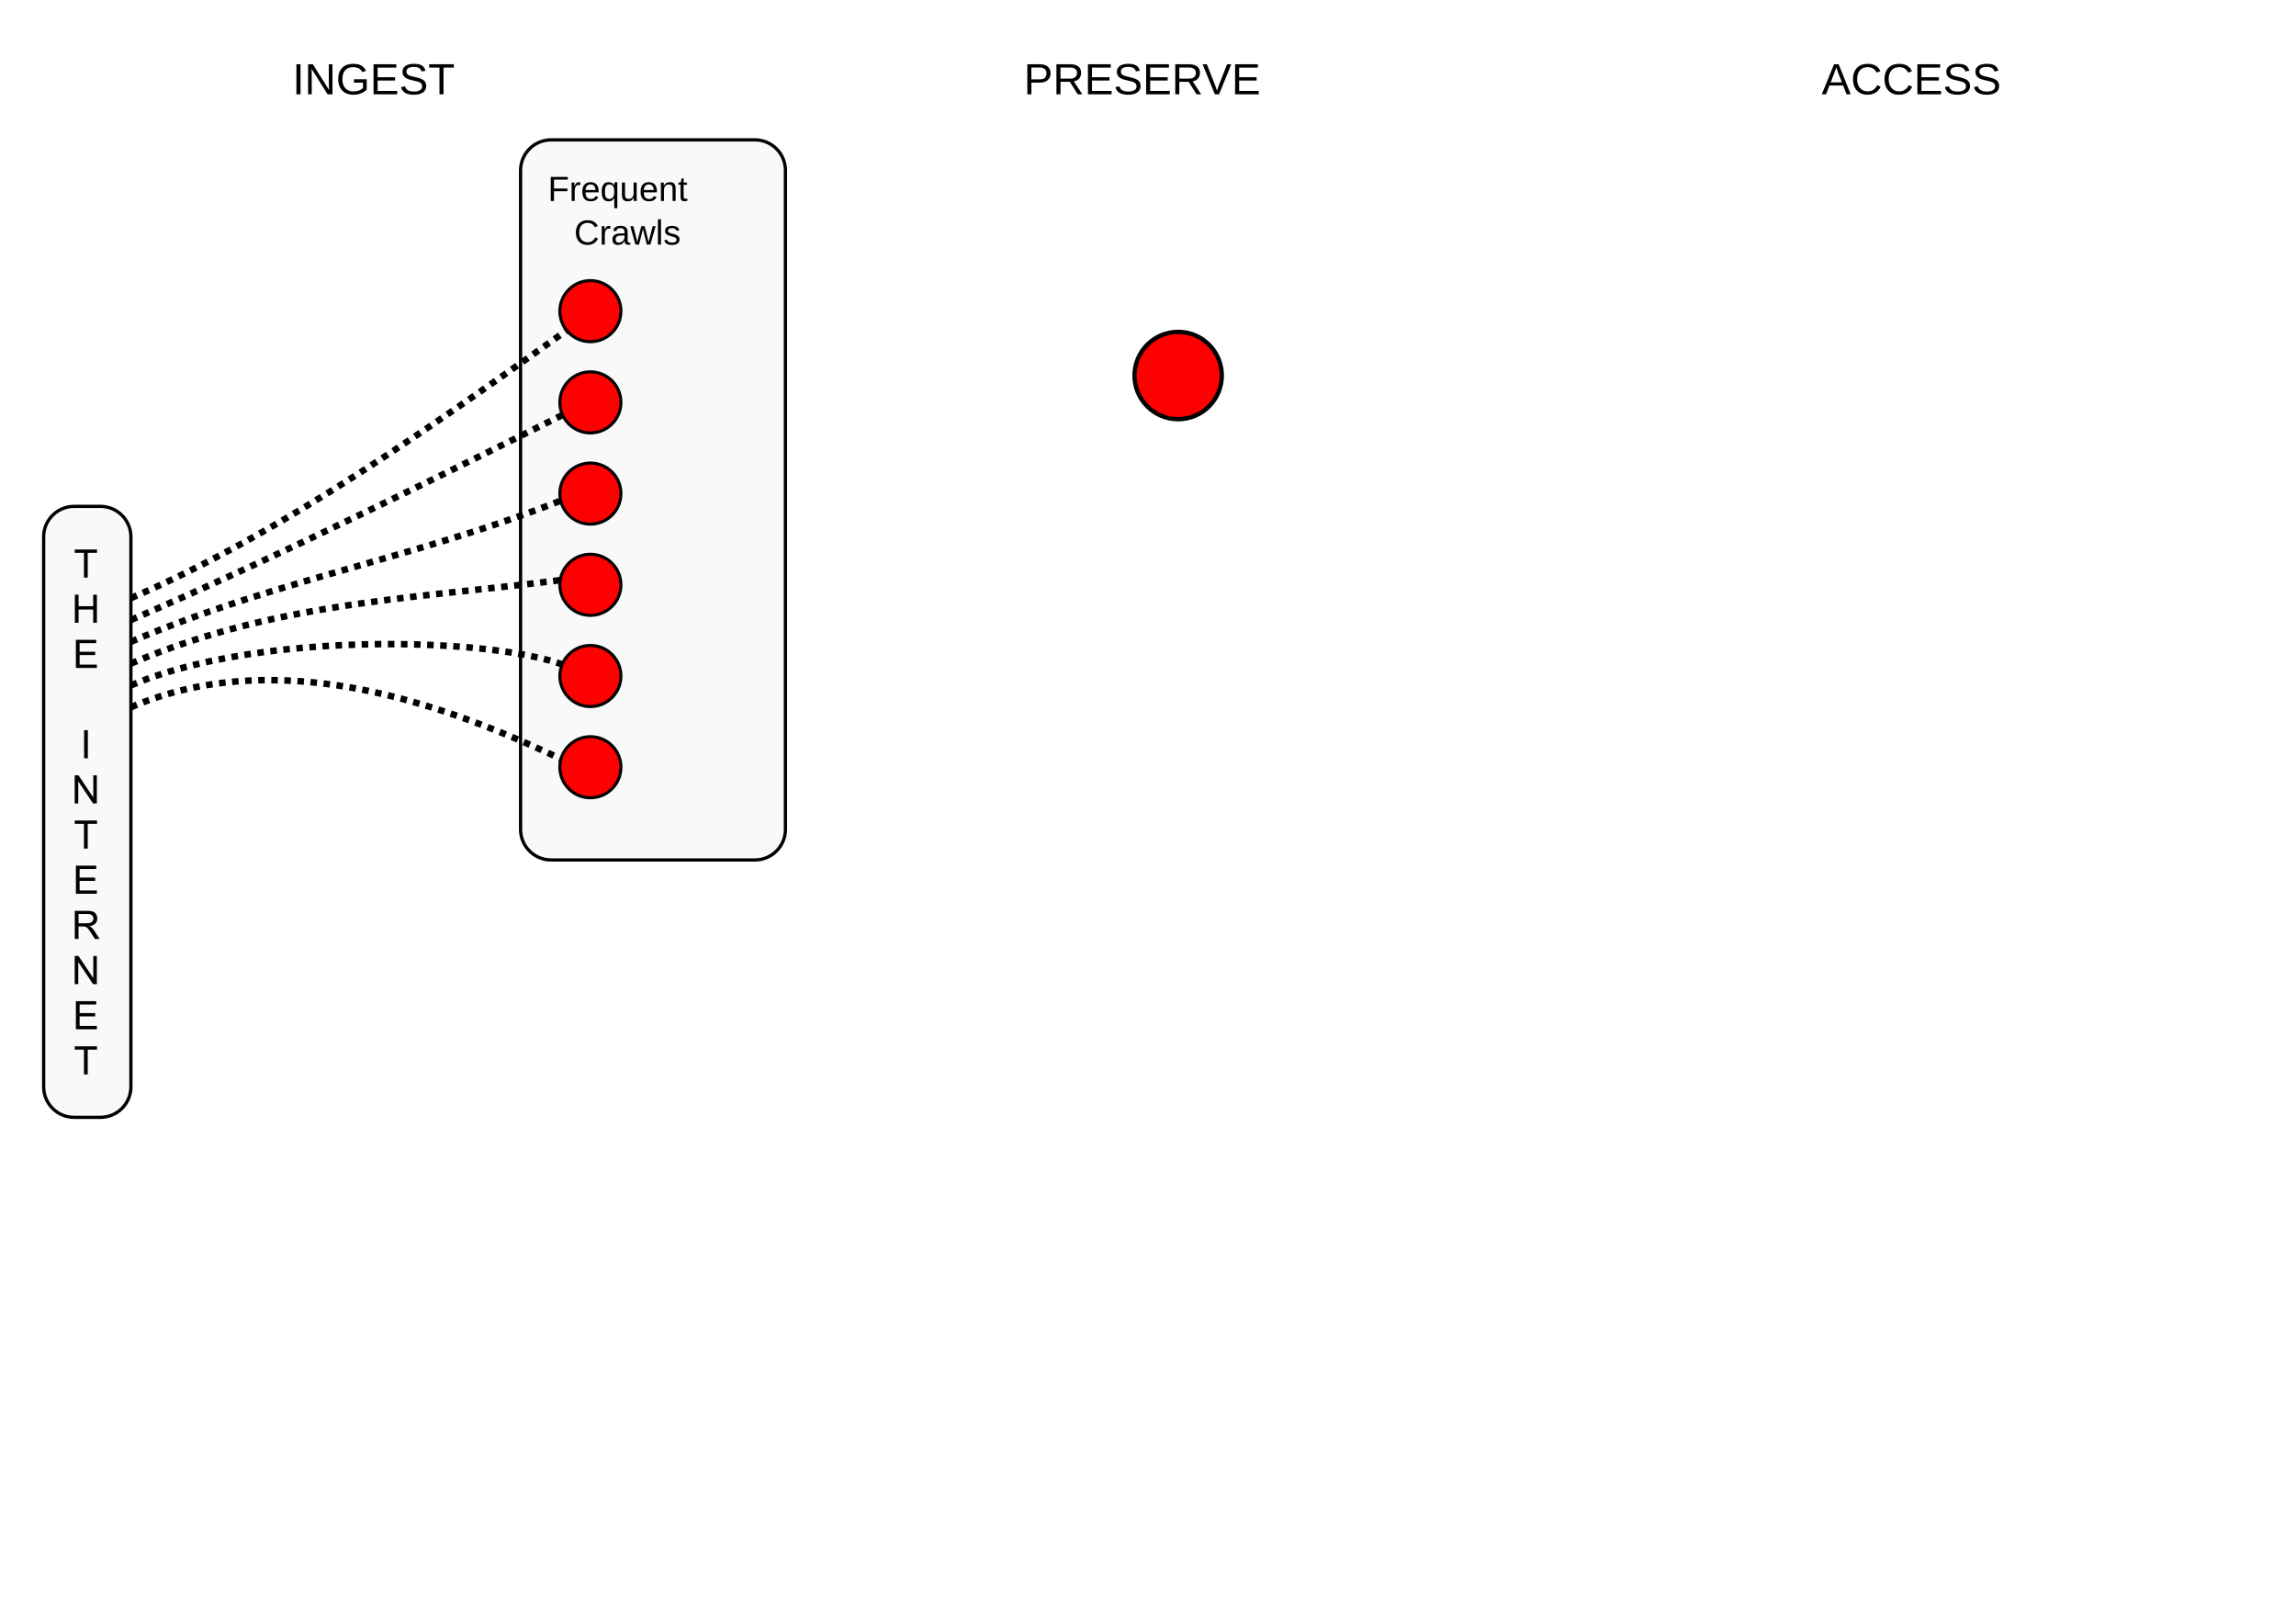
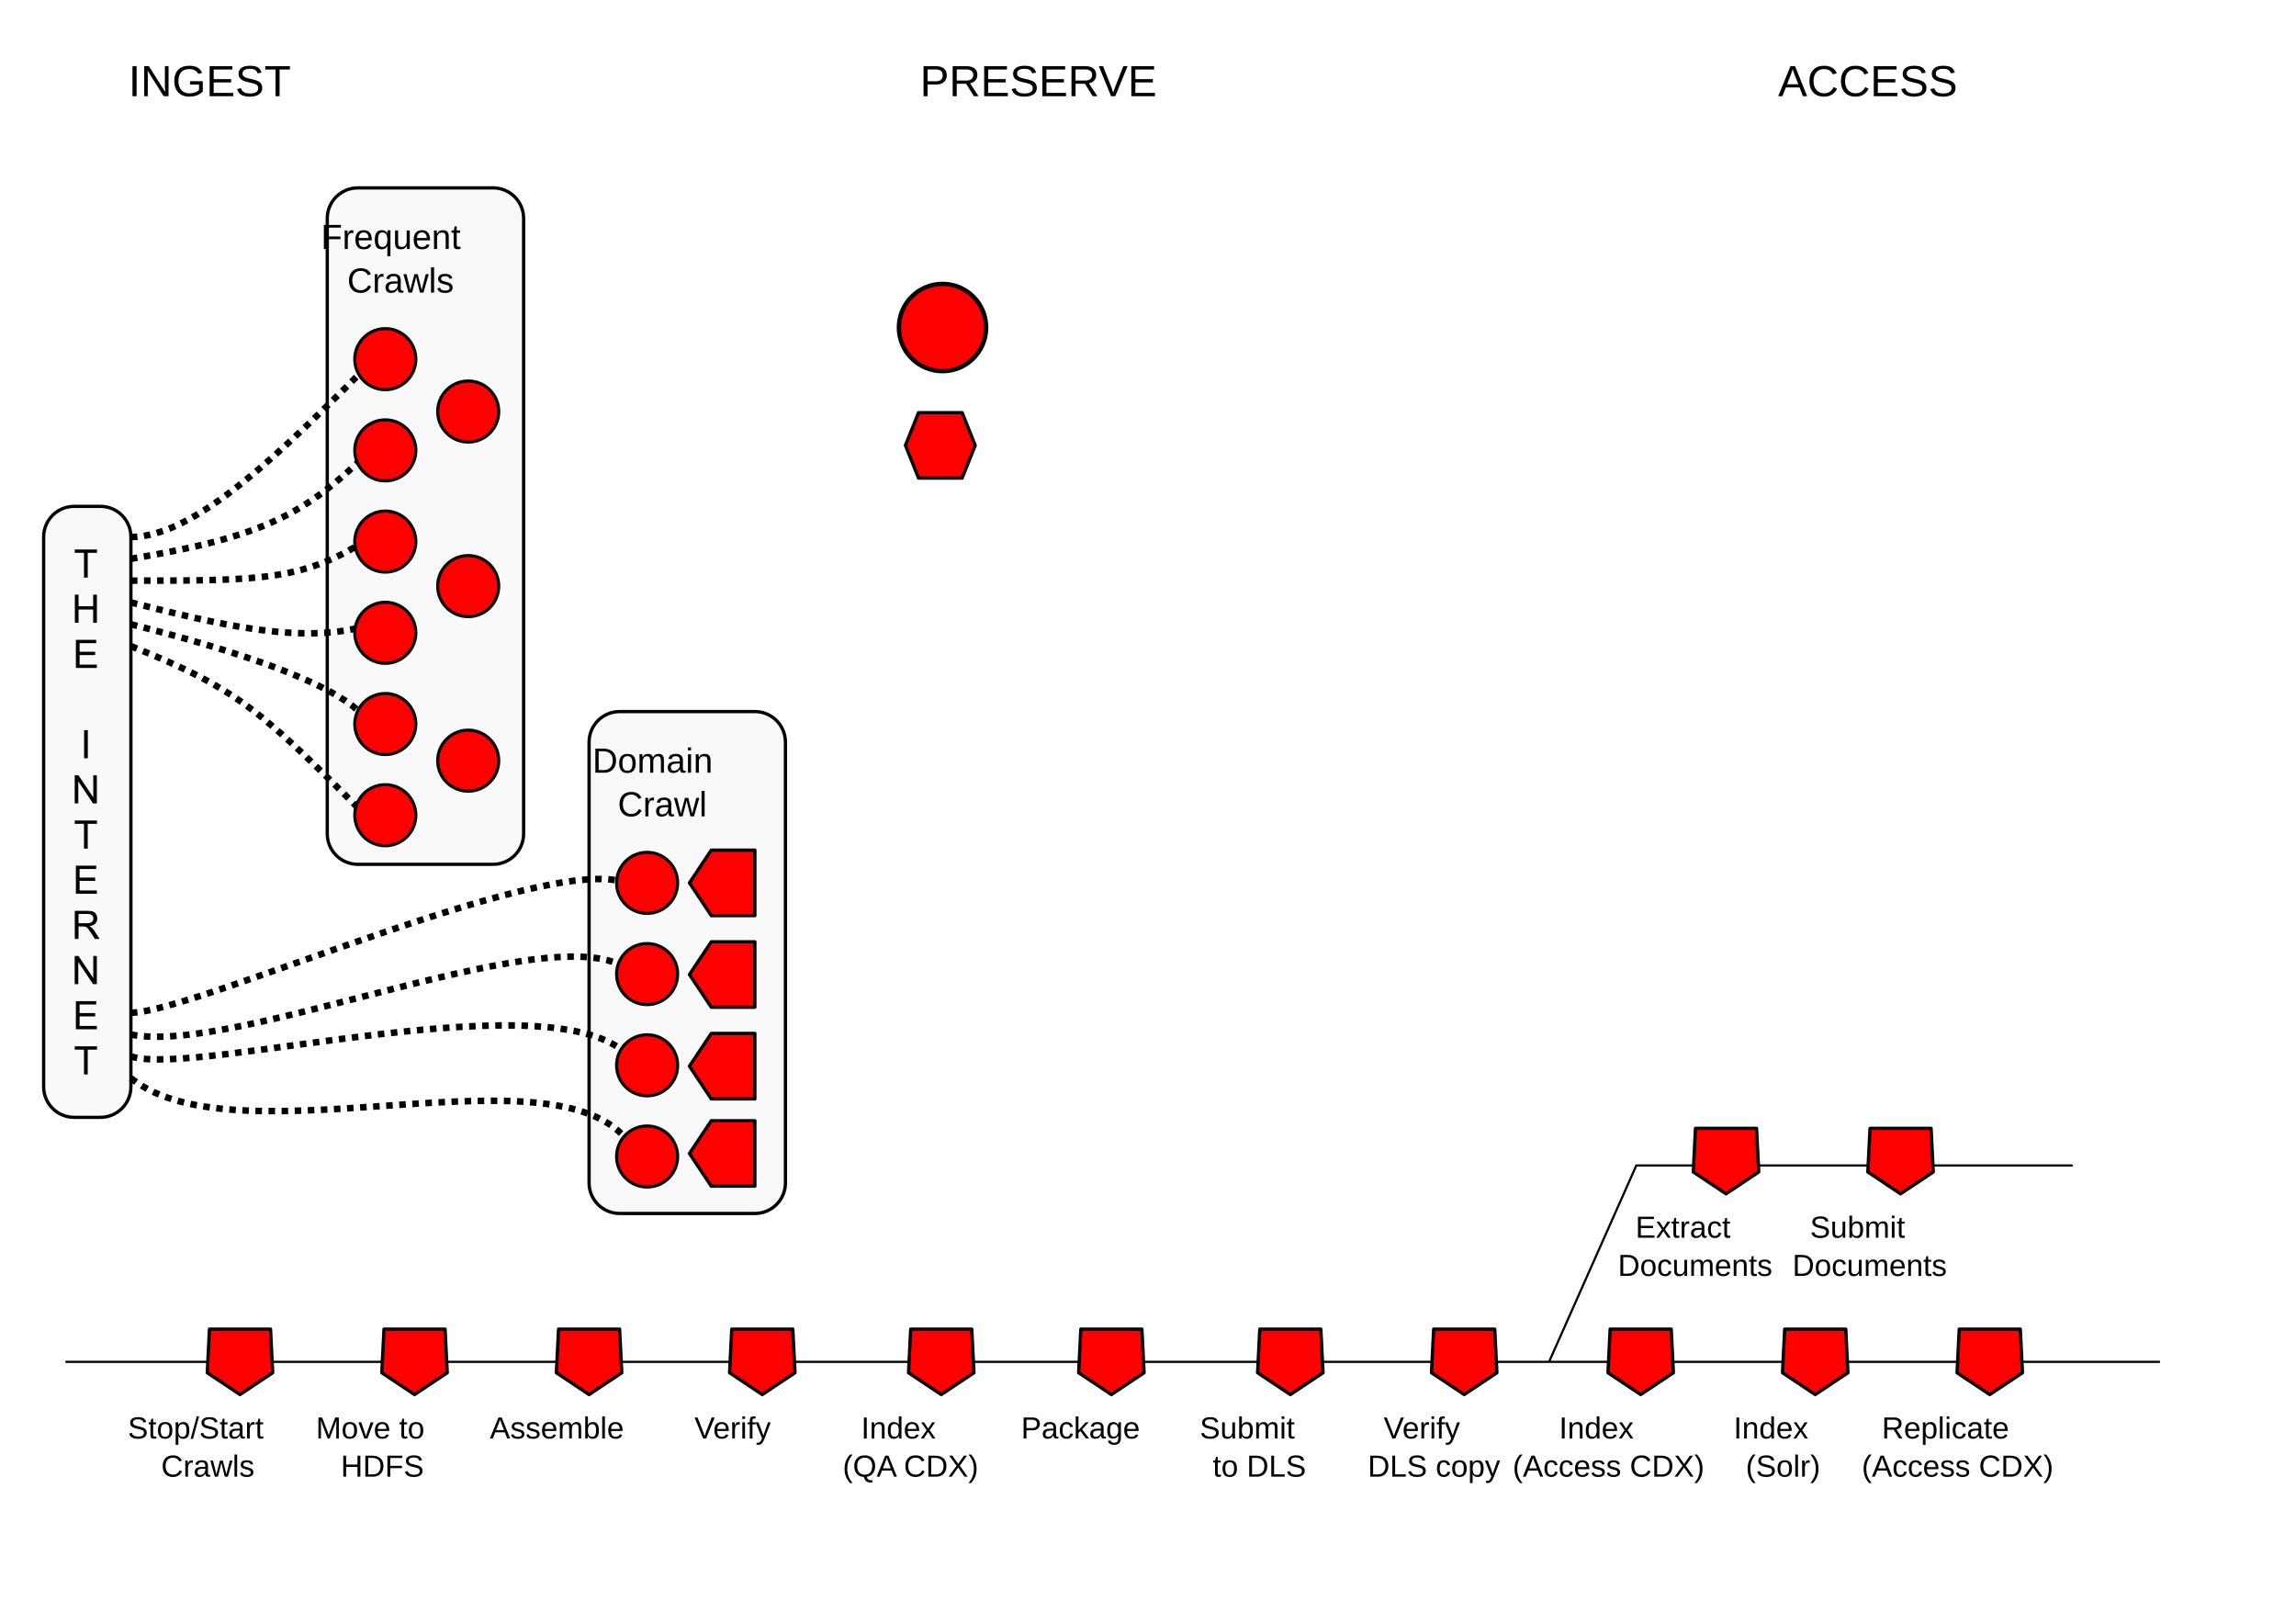
<svg xmlns="http://www.w3.org/2000/svg" width="1052.362" height="744.094" id="svg2" version="1.1">
  <defs id="defs4" />
  <g id="layer1" transform="translate(0,-308.2677)">
-     <rect style="fill:#f9f9f9;stroke:#000000;stroke-width:1.5;stroke-linejoin:round;stroke-miterlimit:4;stroke-opacity:1;stroke-dasharray:none;stroke-dashoffset:0" id="rect3903" width="121.398" height="330" x="238.602" y="372.362" ry="14" />
-     <path style="fill:#ff0000;fill-opacity:1;stroke:#000000;stroke-width:2;stroke-linejoin:round;stroke-miterlimit:4;stroke-opacity:1;stroke-dasharray:none" id="hdfs-prod" d="m 360,254.094 a 20,20 0 1 1 -40,0 20,20 0 1 1 40,0 z" transform="matrix(1,0,0,-1,200,734.4567)">
+     <path id="path3247" d="m 710,932.362 40,-90 200,0" style="fill:none;stroke:#000000;stroke-width:1px;stroke-linecap:butt;stroke-linejoin:miter;stroke-opacity:1" />
+     <path style="fill:none;stroke:#000000;stroke-width:1px;stroke-linecap:butt;stroke-linejoin:miter;stroke-opacity:1" d="m 30,932.362 960,0" id="path3139" />
+     <rect style="fill:#f9f9f9;stroke:#000000;stroke-width:1.5;stroke-linejoin:round;stroke-miterlimit:4;stroke-opacity:1;stroke-dasharray:none;stroke-dashoffset:0" id="frequent-crawls" width="90" height="310" x="150" y="394.362" ry="14">
+       </rect>
+     <path style="fill:#ff0000;fill-opacity:1;stroke:#000000;stroke-width:2;stroke-linejoin:round;stroke-miterlimit:4;stroke-opacity:1;stroke-dasharray:none" id="hdfs-prod" d="m 360,254.094 a 20,20 0 1 1 -40,0 20,20 0 1 1 40,0 z" transform="matrix(1,0,0,-1,92,712.4567)">
      </path>
-     <path style="fill:none;stroke:#000000;stroke-width:3;stroke-linecap:butt;stroke-linejoin:miter;stroke-miterlimit:4;stroke-opacity:1;stroke-dasharray:3, 3;stroke-dashoffset:0" d="m 60,582.362 c 70,-30 140,-80 210,-130" id="pc-daily-rate">
+     <path style="fill:none;stroke:#000000;stroke-width:3;stroke-linecap:butt;stroke-linejoin:miter;stroke-miterlimit:4;stroke-opacity:1;stroke-dasharray:3, 3;stroke-dashoffset:0" d="m 60,554.362 c 30,0 70,-40 110,-80" id="pc-daily-rate">
      </path>
-     <path id="pc-weekly-rate" d="m 60,592.362 c 70,-30 150,-70 210,-100" style="fill:none;stroke:#000000;stroke-width:3;stroke-linecap:butt;stroke-linejoin:miter;stroke-miterlimit:4;stroke-opacity:1;stroke-dasharray:3, 3;stroke-dashoffset:0">
+     <path id="pc-weekly-rate" d="m 60,564.362 c 60,-10 80,-20 110,-50" style="fill:none;stroke:#000000;stroke-width:3;stroke-linecap:butt;stroke-linejoin:miter;stroke-miterlimit:4;stroke-opacity:1;stroke-dasharray:3, 3;stroke-dashoffset:0">
      </path>
-     <path transform="matrix(0.7,0,0,-0.7,32.60156,628.7283)" d="m 360,254.094 a 20,20 0 1 1 -40,0 20,20 0 1 1 40,0 z" id="h3-pc-daily" style="fill:#ff0000;fill-opacity:1;stroke:#000000;stroke-width:2;stroke-linejoin:round;stroke-miterlimit:4;stroke-opacity:1;stroke-dasharray:none">
+     <path transform="matrix(0.7,0,0,-0.7,-61.39844,650.7283)" d="m 360,254.094 a 20,20 0 1 1 -40,0 20,20 0 1 1 40,0 z" id="h3-pc-daily" style="fill:#ff0000;fill-opacity:1;stroke:#000000;stroke-width:2;stroke-linejoin:round;stroke-miterlimit:4;stroke-opacity:1;stroke-dasharray:none">
      </path>
-     <path style="fill:#ff0000;fill-opacity:1;stroke:#000000;stroke-width:2;stroke-linejoin:round;stroke-miterlimit:4;stroke-opacity:1;stroke-dasharray:none" id="h3-pc-weekly" d="m 360,254.094 a 20,20 0 1 1 -40,0 20,20 0 1 1 40,0 z" transform="matrix(0.7,0,0,-0.7,32.60156,670.5283)">
+     <path style="fill:#ff0000;fill-opacity:1;stroke:#000000;stroke-width:2;stroke-linejoin:round;stroke-miterlimit:4;stroke-opacity:1;stroke-dasharray:none" id="h3-pc-weekly" d="m 360,254.094 a 20,20 0 1 1 -40,0 20,20 0 1 1 40,0 z" transform="matrix(0.7,0,0,-0.7,-61.39844,692.5283)">
      </path>
-     <path id="pc-monthly-rate" d="m 60,602.362 c 70,-30 140,-40 210,-70" style="fill:none;stroke:#000000;stroke-width:3;stroke-linecap:butt;stroke-linejoin:miter;stroke-miterlimit:4;stroke-opacity:1;stroke-dasharray:3, 3;stroke-dashoffset:0">
+     <path id="pc-monthly-rate" d="m 60,574.362 c 60,0 80,0 110,-20" style="fill:none;stroke:#000000;stroke-width:3;stroke-linecap:butt;stroke-linejoin:miter;stroke-miterlimit:4;stroke-opacity:1;stroke-dasharray:3, 3;stroke-dashoffset:0">
      </path>
-     <path style="fill:none;stroke:#000000;stroke-width:3;stroke-linecap:butt;stroke-linejoin:miter;stroke-miterlimit:4;stroke-opacity:1;stroke-dasharray:3, 3;stroke-dashoffset:0" d="m 60,612.362 c 70,-30 140,-30 210,-40" id="pc-quarterly-rate">
+     <path style="fill:none;stroke:#000000;stroke-width:3;stroke-linecap:butt;stroke-linejoin:miter;stroke-miterlimit:4;stroke-opacity:1;stroke-dasharray:3, 3;stroke-dashoffset:0" d="m 60,584.362 c 40,10 80,20 110,10" id="pc-quarterly-rate">
      </path>
-     <path style="fill:#ff0000;fill-opacity:1;stroke:#000000;stroke-width:2;stroke-linejoin:round;stroke-miterlimit:4;stroke-opacity:1;stroke-dasharray:none" id="h3-pc-monthly" d="m 360,254.094 a 20,20 0 1 1 -40,0 20,20 0 1 1 40,0 z" transform="matrix(0.7,0,0,-0.7,32.60156,712.3283)">
+     <path style="fill:#ff0000;fill-opacity:1;stroke:#000000;stroke-width:2;stroke-linejoin:round;stroke-miterlimit:4;stroke-opacity:1;stroke-dasharray:none" id="h3-pc-monthly" d="m 360,254.094 a 20,20 0 1 1 -40,0 20,20 0 1 1 40,0 z" transform="matrix(0.7,0,0,-0.7,-61.39844,734.3283)">
      </path>
-     <path transform="matrix(0.7,0,0,-0.7,32.60156,754.1283)" d="m 360,254.094 a 20,20 0 1 1 -40,0 20,20 0 1 1 40,0 z" id="h3-pc-quarterly" style="fill:#ff0000;fill-opacity:1;stroke:#000000;stroke-width:2;stroke-linejoin:round;stroke-miterlimit:4;stroke-opacity:1;stroke-dasharray:none">
+     <path transform="matrix(0.7,0,0,-0.7,-61.39844,776.1283)" d="m 360,254.094 a 20,20 0 1 1 -40,0 20,20 0 1 1 40,0 z" id="h3-pc-quarterly" style="fill:#ff0000;fill-opacity:1;stroke:#000000;stroke-width:2;stroke-linejoin:round;stroke-miterlimit:4;stroke-opacity:1;stroke-dasharray:none">
      </path>
-     <path style="fill:none;stroke:#000000;stroke-width:3;stroke-linecap:butt;stroke-linejoin:miter;stroke-miterlimit:4;stroke-opacity:1;stroke-dasharray:3, 3;stroke-dashoffset:0" d="m 60,622.362 c 70,-30 210,-20 210,0" id="pc-six-monthly-rate">
+     <path style="fill:none;stroke:#000000;stroke-width:3;stroke-linecap:butt;stroke-linejoin:miter;stroke-miterlimit:4;stroke-opacity:1;stroke-dasharray:3, 3;stroke-dashoffset:0" d="m 60,594.362 c 40,10 110,30 110,50" id="pc-six-monthly-rate">
      </path>
-     <path id="pc-annual-rate" d="m 60,632.362 c 70,-30 150,0 210,30" style="fill:none;stroke:#000000;stroke-width:3;stroke-linecap:butt;stroke-linejoin:miter;stroke-miterlimit:4;stroke-opacity:1;stroke-dasharray:3, 3;stroke-dashoffset:0">
+     <path id="pc-annual-rate" d="m 60,604.362 c 50,20 60,30 110,80" style="fill:none;stroke:#000000;stroke-width:3;stroke-linecap:butt;stroke-linejoin:miter;stroke-miterlimit:4;stroke-opacity:1;stroke-dasharray:3, 3;stroke-dashoffset:0">
      </path>
-     <path transform="matrix(0.7,0,0,-0.7,32.60156,795.9283)" d="m 360,254.094 a 20,20 0 1 1 -40,0 20,20 0 1 1 40,0 z" id="h3-pc-six-monthly" style="fill:#ff0000;fill-opacity:1;stroke:#000000;stroke-width:2;stroke-linejoin:round;stroke-miterlimit:4;stroke-opacity:1;stroke-dasharray:none">
+     <path transform="matrix(0.7,0,0,-0.7,-61.39844,817.9283)" d="m 360,254.094 a 20,20 0 1 1 -40,0 20,20 0 1 1 40,0 z" id="h3-pc-six-monthly" style="fill:#ff0000;fill-opacity:1;stroke:#000000;stroke-width:2;stroke-linejoin:round;stroke-miterlimit:4;stroke-opacity:1;stroke-dasharray:none">
      </path>
-     <path style="fill:#ff0000;fill-opacity:1;stroke:#000000;stroke-width:2;stroke-linejoin:round;stroke-miterlimit:4;stroke-opacity:1;stroke-dasharray:none" id="h3-pc-annual" d="m 360,254.094 a 20,20 0 1 1 -40,0 20,20 0 1 1 40,0 z" transform="matrix(0.7,0,0,-0.7,32.60156,837.7283)">
+     <path style="fill:#ff0000;fill-opacity:1;stroke:#000000;stroke-width:2;stroke-linejoin:round;stroke-miterlimit:4;stroke-opacity:1;stroke-dasharray:none" id="h3-pc-annual" d="m 360,254.094 a 20,20 0 1 1 -40,0 20,20 0 1 1 40,0 z" transform="matrix(0.7,0,0,-0.7,-61.39844,859.7283)">
      </path>
-     <text xml:space="preserve" style="font-size:16px;font-style:normal;font-variant:normal;font-weight:normal;font-stretch:normal;text-align:center;line-height:125%;letter-spacing:0px;word-spacing:0px;writing-mode:lr-tb;text-anchor:middle;fill:#000000;fill-opacity:1;stroke:none;font-family:Arial;-inkscape-font-specification:Arial" x="298.699" y="400.362" id="text3905">
-       <tspan id="tspan3907" x="298.699" y="400.362">Frequent</tspan>
-       <tspan x="298.699" y="420.362" id="tspan3909">Crawls</tspan>
+     <text xml:space="preserve" style="font-size:16px;font-style:normal;font-variant:normal;font-weight:normal;font-stretch:normal;text-align:center;line-height:125%;letter-spacing:0px;word-spacing:0px;writing-mode:lr-tb;text-anchor:middle;fill:#000000;fill-opacity:1;stroke:none;font-family:Arial;-inkscape-font-specification:Arial" x="194.699" y="422.362" id="text3905">
+       <tspan id="tspan3907" x="194.699" y="422.362">Frequent</tspan>
+       <tspan x="194.699" y="442.362" id="tspan3909">Crawls</tspan>
    </text>
-     <text xml:space="preserve" style="font-size:20px;font-style:normal;font-variant:normal;font-weight:normal;font-stretch:normal;text-align:center;line-height:125%;letter-spacing:0px;word-spacing:0px;text-anchor:middle;fill:#000000;fill-opacity:1;stroke:none;font-family:Arial;-inkscape-font-specification:Arial" x="185.143" y="351.483" id="text3911">
-       <tspan id="tspan3913" x="185.143" y="351.483">INGEST</tspan>
+     <text xml:space="preserve" style="font-size:20px;font-style:normal;font-variant:normal;font-weight:normal;font-stretch:normal;text-align:center;line-height:125%;letter-spacing:0px;word-spacing:0px;text-anchor:middle;fill:#000000;fill-opacity:1;stroke:none;font-family:Arial;-inkscape-font-specification:Arial" x="110" y="352.362" id="text3911">
+       <tspan id="tspan3913" x="110" y="352.362">INGEST</tspan>
    </text>
-     <text xml:space="preserve" style="font-size:20px;font-style:normal;font-variant:normal;font-weight:normal;font-stretch:normal;text-align:center;line-height:125%;letter-spacing:0px;word-spacing:0px;text-anchor:middle;fill:#000000;fill-opacity:1;stroke:none;font-family:Arial;-inkscape-font-specification:Arial" x="537.407" y="351.483" id="text3915">
-       <tspan id="tspan3917" x="537.407" y="351.483">PRESERVE</tspan>
+     <text xml:space="preserve" style="font-size:20px;font-style:normal;font-variant:normal;font-weight:normal;font-stretch:normal;text-align:center;line-height:125%;letter-spacing:0px;word-spacing:0px;text-anchor:middle;fill:#000000;fill-opacity:1;stroke:none;font-family:Arial;-inkscape-font-specification:Arial" x="489.846" y="352.362" id="text3915">
+       <tspan id="tspan3917" x="489.846" y="352.362">PRESERVE</tspan>
    </text>
-     <text xml:space="preserve" style="font-size:20px;font-style:normal;font-variant:normal;font-weight:normal;font-stretch:normal;text-align:center;line-height:125%;letter-spacing:0px;word-spacing:0px;text-anchor:middle;fill:#000000;fill-opacity:1;stroke:none;font-family:Arial;-inkscape-font-specification:Arial" x="889.979" y="351.483" id="text3919">
-       <tspan id="tspan3921" x="889.979" y="351.483">ACCESS</tspan>
+     <text xml:space="preserve" style="font-size:20px;font-style:normal;font-variant:normal;font-weight:normal;font-stretch:normal;text-align:center;line-height:125%;letter-spacing:0px;word-spacing:0px;text-anchor:middle;fill:#000000;fill-opacity:1;stroke:none;font-family:Arial;-inkscape-font-specification:Arial" x="870" y="352.362" id="text3919">
+       <tspan id="tspan3921" x="870" y="352.362">ACCESS</tspan>
    </text>
    <g id="g3931" transform="translate(0,207.9528)">
      <rect ry="14" transform="translate(0,308.2677)" y="24.094" x="20" height="280" width="40" id="the-internet" style="fill:#f9f9f9;fill-opacity:1;stroke:#000000;stroke-width:1.5;stroke-linejoin:round;stroke-miterlimit:4;stroke-opacity:1;stroke-dasharray:none;stroke-dashoffset:0">
        </rect>
      <g style="font-size:20px;font-style:normal;font-variant:normal;font-weight:normal;font-stretch:normal;text-align:center;line-height:125%;letter-spacing:0px;word-spacing:0px;writing-mode:tb-rl;text-anchor:middle;fill:#000000;fill-opacity:1;stroke:none;font-family:Arial;-inkscape-font-specification:Arial" id="text3923">
        <path d="m 38.5,365.019 0,-11.364 -4.245,0 0,-1.521 10.213,0 0,1.521 -4.263,0 0,11.364 -1.705,0" style="font-size:18px" id="path3938" />
        <path d="m 34.308,385.718 0,-12.885 1.705,0 0,5.291 6.697,0 0,-5.291 1.705,0 0,12.885 -1.705,0 0,-6.073 -6.697,0 0,6.073 -1.705,0" style="font-size:18px" id="path3940" />
        <path d="m 34.782,406.416 0,-12.885 9.316,0 0,1.521 -7.611,0 0,3.946 7.128,0 0,1.512 -7.128,0 0,4.386 7.91,0 0,1.52 -9.615,0" style="font-size:18px" id="path3942" />
        <path d="m 38.553,447.812 0,-12.885 1.705,0 0,12.885 -1.705,0" style="font-size:18px" id="path3944" />
        <path d="m 34.237,468.511 0,-12.885 1.749,0 6.768,10.116 0,-10.116 1.635,0 0,12.885 -1.749,0 -6.768,-10.125 0,10.125 -1.635,0" style="font-size:18px" id="path3946" />
        <path d="m 38.5,489.209 0,-11.364 -4.245,0 0,-1.52 10.213,0 0,1.52 -4.263,0 0,11.364 -1.705,0" style="font-size:18px" id="path3948" />
        <path d="m 34.782,509.907 0,-12.885 9.316,0 0,1.521 -7.611,0 0,3.946 7.128,0 0,1.512 -7.128,0 0,4.386 7.91,0 0,1.52 -9.615,0" style="font-size:18px" id="path3950" />
-         <path d="m 34.281,530.605 0,-12.885 5.713,0 c 1.148,10e-6 2.021,0.117 2.619,0.352 0.598,0.229 1.075,0.636 1.433,1.222 0.357,0.586 0.536,1.233 0.536,1.942 -1.1e-5,0.914 -0.296,1.685 -0.888,2.312 -0.592,0.627 -1.506,1.025 -2.742,1.195 0.451,0.217 0.794,0.431 1.028,0.642 0.498,0.457 0.97,1.028 1.415,1.714 l 2.241,3.507 -2.145,0 -1.705,-2.681 c -0.498,-0.773 -0.908,-1.365 -1.23,-1.775 -0.322,-0.41 -0.612,-0.697 -0.87,-0.861 -0.252,-0.164 -0.51,-0.278 -0.773,-0.343 -0.193,-0.041 -0.51,-0.061 -0.949,-0.061 l -1.978,0 0,5.722 -1.705,0 m 1.705,-7.198 3.665,0 c 0.779,10e-6 1.389,-0.079 1.828,-0.237 0.439,-0.164 0.773,-0.422 1.002,-0.773 0.229,-0.357 0.343,-0.744 0.343,-1.16 -10e-6,-0.609 -0.223,-1.11 -0.668,-1.503 -0.439,-0.393 -1.137,-0.589 -2.092,-0.589 l -4.078,0 0,4.263" style="font-size:18px" id="path3952" />
+         <path d="m 34.281,530.605 0,-12.885 5.713,0 c 1.148,10e-6 2.021,0.117 2.619,0.352 0.598,0.229 1.075,0.636 1.433,1.222 0.357,0.586 0.536,1.233 0.536,1.942 -1.1e-5,0.914 -0.296,1.685 -0.888,2.312 -0.592,0.627 -1.506,1.025 -2.742,1.195 0.451,0.217 0.794,0.431 1.028,0.642 0.498,0.457 0.97,1.028 1.415,1.714 l 2.241,3.507 -2.145,0 -1.705,-2.681 c -0.498,-0.773 -0.908,-1.365 -1.23,-1.775 -0.322,-0.41 -0.612,-0.697 -0.87,-0.861 -0.252,-0.164 -0.51,-0.278 -0.773,-0.343 -0.193,-0.041 -0.51,-0.061 -0.949,-0.061 l -1.978,0 0,5.722 -1.705,0 m 1.705,-7.198 3.665,0 c 0.779,1e-5 1.389,-0.079 1.828,-0.237 0.439,-0.164 0.773,-0.422 1.002,-0.773 0.229,-0.357 0.343,-0.744 0.343,-1.16 -10e-6,-0.609 -0.223,-1.11 -0.668,-1.503 -0.439,-0.393 -1.137,-0.589 -2.092,-0.589 l -4.078,0 0,4.263" style="font-size:18px" id="path3952" />
        <path d="m 34.237,551.304 0,-12.885 1.749,0 6.768,10.116 0,-10.116 1.635,0 0,12.885 -1.749,0 -6.768,-10.125 0,10.125 -1.635,0" style="font-size:18px" id="path3954" />
        <path d="m 34.782,572.002 0,-12.885 9.316,0 0,1.52 -7.611,0 0,3.946 7.128,0 0,1.512 -7.128,0 0,4.386 7.91,0 0,1.521 -9.615,0" style="font-size:18px" id="path3956" />
        <path d="m 38.5,592.7 0,-11.364 -4.245,0 0,-1.521 10.213,0 0,1.521 -4.263,0 0,11.364 -1.705,0" style="font-size:18px" id="path3958" />
      </g>
    </g>
+     <text id="text3046" y="967.482" x="109.143" style="font-size:20px;font-style:normal;font-variant:normal;font-weight:normal;font-stretch:normal;text-align:center;line-height:125%;letter-spacing:0px;word-spacing:0px;text-anchor:middle;fill:#000000;fill-opacity:1;stroke:none;font-family:Arial;-inkscape-font-specification:Arial" xml:space="preserve">
+       <tspan y="967.482" x="109.143" id="tspan3050" style="font-size:14px">Stop/Start</tspan>
+       <tspan y="984.982" x="109.143" id="tspan3149" style="font-size:14px">Crawls</tspan>
+     </text>
+     <path style="fill:#ff0000;fill-opacity:1;stroke:#000000;stroke-width:2;stroke-linejoin:round;stroke-miterlimit:4;stroke-opacity:1;stroke-dasharray:none" id="fc-webrender" d="m 360,254.094 a 20,20 0 1 1 -40,0 20,20 0 1 1 40,0 z" transform="matrix(0.7,0,0,-0.7,-23.39844,674.7283)">
+       </path>
+     <path transform="matrix(0.7,0,0,-0.7,-23.39844,754.7283)" d="m 360,254.094 a 20,20 0 1 1 -40,0 20,20 0 1 1 40,0 z" id="fc-warcprox" style="fill:#ff0000;fill-opacity:1;stroke:#000000;stroke-width:2;stroke-linejoin:round;stroke-miterlimit:4;stroke-opacity:1;stroke-dasharray:none">
+       </path>
+     <path style="fill:#ff0000;fill-opacity:1;stroke:#000000;stroke-width:2;stroke-linejoin:round;stroke-miterlimit:4;stroke-opacity:1;stroke-dasharray:none" id="fc-rabbitmq" d="m 360,254.094 a 20,20 0 1 1 -40,0 20,20 0 1 1 40,0 z" transform="matrix(0.7,0,0,-0.7,-23.39844,834.7283)">
+       </path>
+     <rect ry="14" y="634.362" x="270" height="230" width="90" id="domain-crawl" style="fill:#f9f9f9;stroke:#000000;stroke-width:1.5;stroke-linejoin:round;stroke-miterlimit:4;stroke-opacity:1;stroke-dasharray:none;stroke-dashoffset:0">
+       </rect>
+     <path id="dc0-rate" d="m 60,772.362 c 30,0 200,-78 230,-58" style="fill:none;stroke:#000000;stroke-width:3;stroke-linecap:butt;stroke-linejoin:miter;stroke-miterlimit:4;stroke-opacity:1;stroke-dasharray:3, 3;stroke-dashoffset:0">
+       </path>
+     <path style="fill:none;stroke:#000000;stroke-width:3;stroke-linecap:butt;stroke-linejoin:miter;stroke-miterlimit:4;stroke-opacity:1;stroke-dasharray:3, 3;stroke-dashoffset:0" d="m 60,782.362 c 50,10 200,-58 230,-28" id="dc1-rate">
+       </path>
+     <path style="fill:#ff0000;fill-opacity:1;stroke:#000000;stroke-width:2;stroke-linejoin:round;stroke-miterlimit:4;stroke-opacity:1;stroke-dasharray:none" id="h3-dc0" d="m 360,254.094 a 20,20 0 1 1 -40,0 20,20 0 1 1 40,0 z" transform="matrix(0.7,0,0,-0.7,58.60156,890.7283)">
+       </path>
+     <path transform="matrix(0.7,0,0,-0.7,58.60156,932.5283)" d="m 360,254.094 a 20,20 0 1 1 -40,0 20,20 0 1 1 40,0 z" id="h3-dc1" style="fill:#ff0000;fill-opacity:1;stroke:#000000;stroke-width:2;stroke-linejoin:round;stroke-miterlimit:4;stroke-opacity:1;stroke-dasharray:none">
+       </path>
+     <path style="fill:none;stroke:#000000;stroke-width:3;stroke-linecap:butt;stroke-linejoin:miter;stroke-miterlimit:4;stroke-opacity:1;stroke-dasharray:3, 3;stroke-dashoffset:0" d="m 60,792.362 c 30,10 200,-38 230,2" id="dc2-rate">
+       </path>
+     <path id="dc3-rate" d="m 60,802.362 c 50,40 200,-18 230,32" style="fill:none;stroke:#000000;stroke-width:3;stroke-linecap:butt;stroke-linejoin:miter;stroke-miterlimit:4;stroke-opacity:1;stroke-dasharray:3, 3;stroke-dashoffset:0">
+       </path>
+     <path transform="matrix(0.7,0,0,-0.7,58.60156,974.3283)" d="m 360,254.094 a 20,20 0 1 1 -40,0 20,20 0 1 1 40,0 z" id="h3-dc2" style="fill:#ff0000;fill-opacity:1;stroke:#000000;stroke-width:2;stroke-linejoin:round;stroke-miterlimit:4;stroke-opacity:1;stroke-dasharray:none">
+       </path>
+     <path style="fill:#ff0000;fill-opacity:1;stroke:#000000;stroke-width:2;stroke-linejoin:round;stroke-miterlimit:4;stroke-opacity:1;stroke-dasharray:none" id="h3-dc3" d="m 360,254.094 a 20,20 0 1 1 -40,0 20,20 0 1 1 40,0 z" transform="matrix(0.7,0,0,-0.7,58.60156,1016.128)">
+       </path>
+     <text id="text3112" y="662.362" x="314.699" style="font-size:16px;font-style:normal;font-variant:normal;font-weight:normal;font-stretch:normal;text-align:center;line-height:125%;letter-spacing:0px;word-spacing:0px;writing-mode:lr-tb;text-anchor:middle;fill:#000000;fill-opacity:1;stroke:none;font-family:Arial;-inkscape-font-specification:Arial" xml:space="preserve">
+       <tspan y="662.362" x="314.699" id="tspan3114">Domain</tspan>
+       <tspan id="tspan3116" y="682.362" x="314.699">Crawl</tspan>
+     </text>
+     <path style="fill:#ff0000;fill-opacity:1;stroke:#000000;stroke-width:1.5;stroke-linejoin:round;stroke-miterlimit:4;stroke-opacity:1;stroke-dashoffset:0" d="m 326,727.862 20,0 0,-30 -20,0 -10,15 z" id="dc0-in-queue">
+       </path>
+     <path id="dc1-in-queue" d="m 326,769.862 20,0 0,-30 -20,0 -10,15 z" style="fill:#ff0000;fill-opacity:1;stroke:#000000;stroke-width:1.5;stroke-linejoin:round;stroke-miterlimit:4;stroke-opacity:1;stroke-dashoffset:0">
+       </path>
+     <path style="fill:#ff0000;fill-opacity:1;stroke:#000000;stroke-width:1.5;stroke-linejoin:round;stroke-miterlimit:4;stroke-opacity:1;stroke-dashoffset:0" d="m 326,811.862 20,0 0,-30 -20,0 -10,15 z" id="dc2-in-queue">
+       </path>
+     <path id="dc3-in-queue" d="m 326,851.862 20,0 0,-30 -20,0 -10,15 z" style="fill:#ff0000;fill-opacity:1;stroke:#000000;stroke-width:1.5;stroke-linejoin:round;stroke-miterlimit:4;stroke-opacity:1;stroke-dashoffset:0">
+       </path>
+     <path id="pulse-movetohdfs" d="m 205,937.362 -1,-20 -28,0 -1,20 15,10 z" style="fill:#ff0000;fill-opacity:1;stroke:#000000;stroke-width:1.5;stroke-linejoin:round;stroke-miterlimit:4;stroke-opacity:1;stroke-dashoffset:0">
+       </path>
+     <path style="fill:#ff0000;fill-opacity:1;stroke:#000000;stroke-width:1.5;stroke-linejoin:round;stroke-miterlimit:4;stroke-opacity:1;stroke-dashoffset:0" d="m 125,937.362 -1,-20 -28,0 -1,20 15,10 z" id="pulse-launcher">
+       </path>
+     <text xml:space="preserve" style="font-size:20px;font-style:normal;font-variant:normal;font-weight:normal;font-stretch:normal;text-align:center;line-height:125%;letter-spacing:0px;word-spacing:0px;text-anchor:middle;fill:#000000;fill-opacity:1;stroke:none;font-family:Arial;-inkscape-font-specification:Arial" x="189.143" y="967.482" id="text3151">
+       <tspan style="font-size:14px" id="tspan3153" x="189.143" y="967.482">Move to</tspan>
+       <tspan style="font-size:14px" id="tspan3155" x="189.143" y="984.982">HDFS</tspan>
+     </text>
+     <path style="fill:#ff0000;fill-opacity:1;stroke:#000000;stroke-width:1.5;stroke-linejoin:round;stroke-miterlimit:4;stroke-opacity:1;stroke-dashoffset:0" d="m 285,937.362 -1,-20 -28,0 -1,20 15,10 z" id="path3157">
+       </path>
+     <text id="text3161" y="967.482" x="269.143" style="font-size:20px;font-style:normal;font-variant:normal;font-weight:normal;font-stretch:normal;text-align:center;line-height:125%;letter-spacing:0px;word-spacing:0px;text-anchor:middle;fill:#000000;fill-opacity:1;stroke:none;font-family:Arial;-inkscape-font-specification:Arial" xml:space="preserve">
+       <tspan y="967.482" x="269.143" style="font-size:14px" id="tspan3235">Assemble</tspan>
+     </text>
+     <path id="path3169" d="m 524.389,937.362 -1,-20 -28,0 -1,20 15,10 z" style="fill:#ff0000;fill-opacity:1;stroke:#000000;stroke-width:1.5;stroke-linejoin:round;stroke-miterlimit:4;stroke-opacity:1;stroke-dashoffset:0">
+       </path>
+     <text xml:space="preserve" style="font-size:20px;font-style:normal;font-variant:normal;font-weight:normal;font-stretch:normal;text-align:center;line-height:125%;letter-spacing:0px;word-spacing:0px;text-anchor:middle;fill:#000000;fill-opacity:1;stroke:none;font-family:Arial;-inkscape-font-specification:Arial" x="509.143" y="967.482" id="text3173">
+       <tspan style="font-size:14px" id="tspan3175" x="509.143" y="967.482">Package</tspan>
+     </text>
+     <path style="fill:#ff0000;fill-opacity:1;stroke:#000000;stroke-width:1.5;stroke-linejoin:round;stroke-miterlimit:4;stroke-opacity:1;stroke-dashoffset:0" d="m 606.41,937.362 -1,-20 -28,0 -1,20 15,10 z" id="path3177">
+       </path>
+     <text id="text3181" y="967.482" x="591.143" style="font-size:20px;font-style:normal;font-variant:normal;font-weight:normal;font-stretch:normal;text-align:center;line-height:125%;letter-spacing:0px;word-spacing:0px;text-anchor:middle;fill:#000000;fill-opacity:1;stroke:none;font-family:Arial;-inkscape-font-specification:Arial" xml:space="preserve">
+       <tspan y="967.482" x="591.143" id="tspan3183" style="font-size:14px">Submit</tspan>
+       <tspan y="984.982" x="591.143" style="font-size:14px" id="tspan3233">to DLS</tspan>
+     </text>
+     <path id="path3185" d="m 686.112,937.362 -1,-20 -28,0 -1,20 15,10 z" style="fill:#ff0000;fill-opacity:1;stroke:#000000;stroke-width:1.5;stroke-linejoin:round;stroke-miterlimit:4;stroke-opacity:1;stroke-dashoffset:0">
+       </path>
+     <text xml:space="preserve" style="font-size:20px;font-style:normal;font-variant:normal;font-weight:normal;font-stretch:normal;text-align:center;line-height:125%;letter-spacing:0px;word-spacing:0px;text-anchor:middle;fill:#000000;fill-opacity:1;stroke:none;font-family:Arial;-inkscape-font-specification:Arial" x="671.143" y="967.482" id="text3189">
+       <tspan style="font-size:14px" id="tspan3191" x="671.143" y="967.482">Verify</tspan>
+       <tspan style="font-size:14px" x="671.143" y="984.982" id="tspan3245">DLS copy</tspan>
+     </text>
+     <path style="fill:#ff0000;fill-opacity:1;stroke:#000000;stroke-width:1.5;stroke-linejoin:round;stroke-miterlimit:4;stroke-opacity:1;stroke-dashoffset:0" d="m 767,937.362 -1,-20 -28,0 -1,20 15,10 z" id="path3193">
+       </path>
+     <text id="text3197" y="967.482" x="751.143" style="font-size:20px;font-style:normal;font-variant:normal;font-weight:normal;font-stretch:normal;text-align:center;line-height:125%;letter-spacing:0px;word-spacing:0px;text-anchor:middle;fill:#000000;fill-opacity:1;stroke:none;font-family:Arial;-inkscape-font-specification:Arial" xml:space="preserve">
+       <tspan y="967.482" x="751.143" style="font-size:14px" id="tspan3237">Index</tspan>
+       <tspan y="984.982" x="751.143" style="font-size:14px" id="tspan3241">(Access CDX)</tspan>
+     </text>
+     <path id="path3201" d="m 847,937.362 -1,-20 -28,0 -1,20 15,10 z" style="fill:#ff0000;fill-opacity:1;stroke:#000000;stroke-width:1.5;stroke-linejoin:round;stroke-miterlimit:4;stroke-opacity:1;stroke-dashoffset:0">
+       </path>
+     <text xml:space="preserve" style="font-size:20px;font-style:normal;font-variant:normal;font-weight:normal;font-stretch:normal;text-align:center;line-height:125%;letter-spacing:0px;word-spacing:0px;text-anchor:middle;fill:#000000;fill-opacity:1;stroke:none;font-family:Arial;-inkscape-font-specification:Arial" x="831.143" y="967.482" id="text3205">
+       <tspan style="font-size:14px" id="tspan3207" x="831.143" y="967.482">Index</tspan>
+       <tspan style="font-size:14px" x="831.143" y="984.982" id="tspan3243">(Solr)</tspan>
+     </text>
+     <path style="fill:#ff0000;fill-opacity:1;stroke:#000000;stroke-width:1.5;stroke-linejoin:round;stroke-miterlimit:4;stroke-opacity:1;stroke-dashoffset:0" d="m 364.389,937.362 -1,-20 -28,0 -1,20 15,10 z" id="path3209">
+       </path>
+     <text id="text3213" y="967.482" x="349.693" style="font-size:20px;font-style:normal;font-variant:normal;font-weight:normal;font-stretch:normal;text-align:center;line-height:125%;letter-spacing:0px;word-spacing:0px;text-anchor:middle;fill:#000000;fill-opacity:1;stroke:none;font-family:Arial;-inkscape-font-specification:Arial" xml:space="preserve">
+       <tspan y="967.482" x="349.693" id="tspan3215" style="font-size:14px">Verify</tspan>
+     </text>
+     <path id="path3217" d="m 806.112,845.362 -1,-20 -28,0 -1,20 15,10 z" style="fill:#ff0000;fill-opacity:1;stroke:#000000;stroke-width:1.5;stroke-linejoin:round;stroke-miterlimit:4;stroke-opacity:1;stroke-dashoffset:0">
+       </path>
+     <text xml:space="preserve" style="font-size:20px;font-style:normal;font-variant:normal;font-weight:normal;font-stretch:normal;text-align:center;line-height:125%;letter-spacing:0px;word-spacing:0px;text-anchor:middle;fill:#000000;fill-opacity:1;stroke:none;font-family:Arial;-inkscape-font-specification:Arial" x="790.842" y="875.482" id="text3221">
+       <tspan style="font-size:14px" id="tspan3223" x="790.842" y="875.482">Extract</tspan>
+       <tspan style="font-size:14px" x="790.842" y="892.982" id="tspan3255">Documents</tspan>
+     </text>
+     <path style="fill:#ff0000;fill-opacity:1;stroke:#000000;stroke-width:1.5;stroke-linejoin:round;stroke-miterlimit:4;stroke-opacity:1;stroke-dashoffset:0" d="m 446.41,937.362 -1,-20 -28,0 -1,20 15,10 z" id="path3225">
+       </path>
+     <text id="text3229" y="967.482" x="431.245" style="font-size:20px;font-style:normal;font-variant:normal;font-weight:normal;font-stretch:normal;text-align:center;line-height:125%;letter-spacing:0px;word-spacing:0px;text-anchor:middle;fill:#000000;fill-opacity:1;stroke:none;font-family:Arial;-inkscape-font-specification:Arial" xml:space="preserve">
+       <tspan y="967.482" x="433.187" id="tspan3231" style="font-size:14px">Index </tspan>
+       <tspan y="984.982" x="431.245" style="font-size:14px" id="tspan3251">(QA CDX)</tspan>
+     </text>
+     <path style="fill:#ff0000;fill-opacity:1;stroke:#000000;stroke-width:1.5;stroke-linejoin:round;stroke-miterlimit:4;stroke-opacity:1;stroke-dashoffset:0" d="m 886.112,845.362 -1,-20 -28,0 -1,20 15,10 z" id="path3259">
+       </path>
+     <text id="text3263" y="875.482" x="870.842" style="font-size:20px;font-style:normal;font-variant:normal;font-weight:normal;font-stretch:normal;text-align:center;line-height:125%;letter-spacing:0px;word-spacing:0px;text-anchor:middle;fill:#000000;fill-opacity:1;stroke:none;font-family:Arial;-inkscape-font-specification:Arial" xml:space="preserve">
+       <tspan y="875.482" x="870.842" id="tspan3265" style="font-size:14px">Submit</tspan>
+       <tspan id="tspan3267" y="892.982" x="870.842" style="font-size:14px">Documents</tspan>
+     </text>
+     <path id="path3269" d="m 927,937.362 -1,-20 -28,0 -1,20 15,10 z" style="fill:#ff0000;fill-opacity:1;stroke:#000000;stroke-width:1.5;stroke-linejoin:round;stroke-miterlimit:4;stroke-opacity:1;stroke-dashoffset:0">
+       </path>
+     <text xml:space="preserve" style="font-size:20px;font-style:normal;font-variant:normal;font-weight:normal;font-stretch:normal;text-align:center;line-height:125%;letter-spacing:0px;word-spacing:0px;text-anchor:middle;fill:#000000;fill-opacity:1;stroke:none;font-family:Arial;-inkscape-font-specification:Arial" x="911.143" y="967.482" id="text3273">
+       <tspan id="tspan3275" style="font-size:14px" x="911.143" y="967.482">Replicate</tspan>
+       <tspan id="tspan3277" style="font-size:14px" x="911.143" y="984.982">(Access CDX)</tspan>
+     </text>
+     <path id="webhdfs-gateway" d="m 421,527.362 20,0 6,-15 -6,-15 -20,0 -6,15 z" style="fill:#ff0000;fill-opacity:1;stroke:#000000;stroke-width:1.5;stroke-linejoin:round;stroke-miterlimit:4;stroke-opacity:1;stroke-dashoffset:0">
+       </path>
  </g>
</svg>
